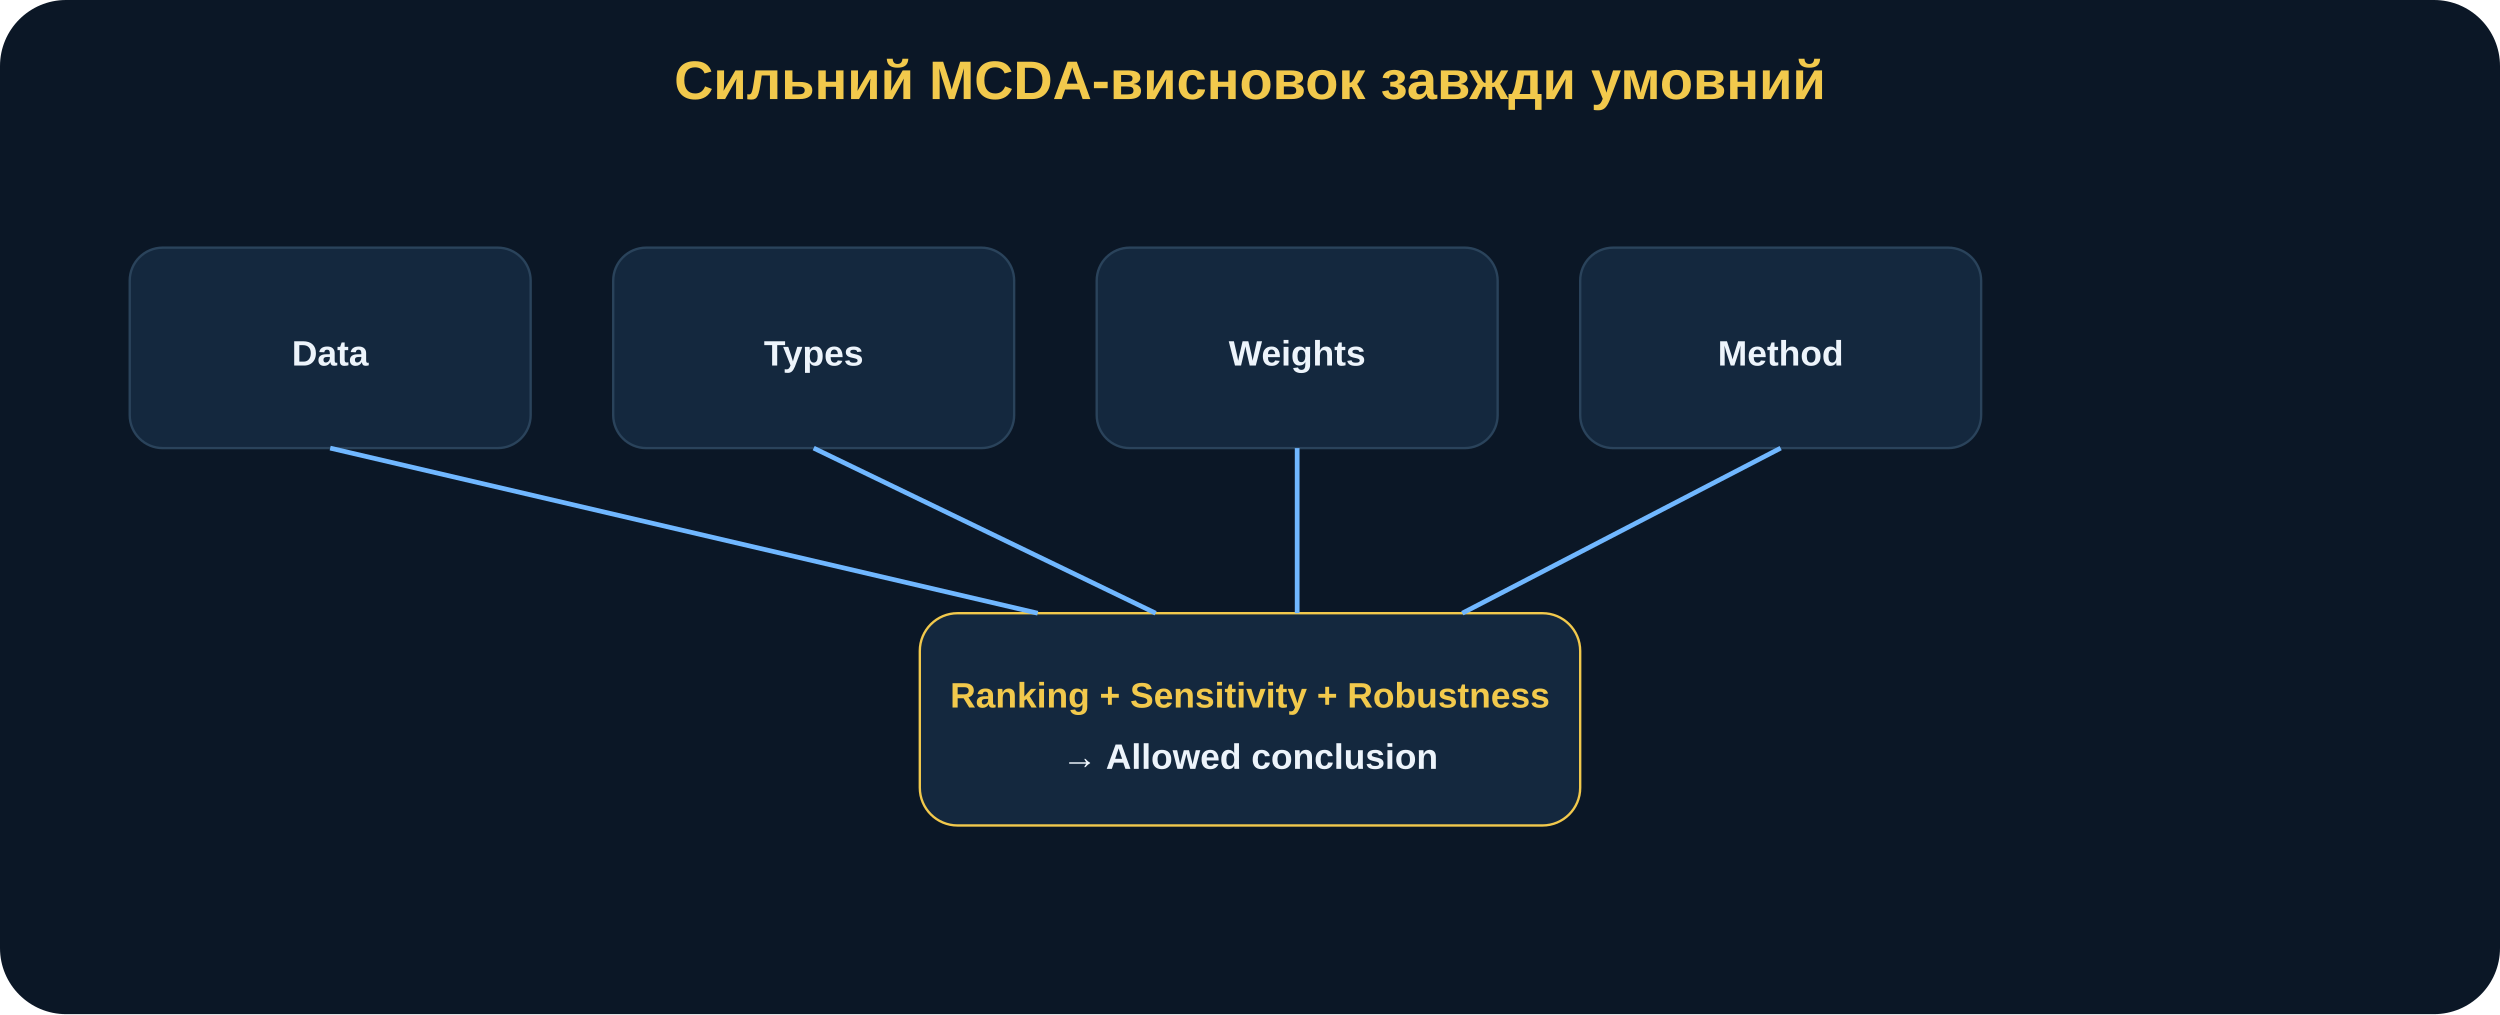
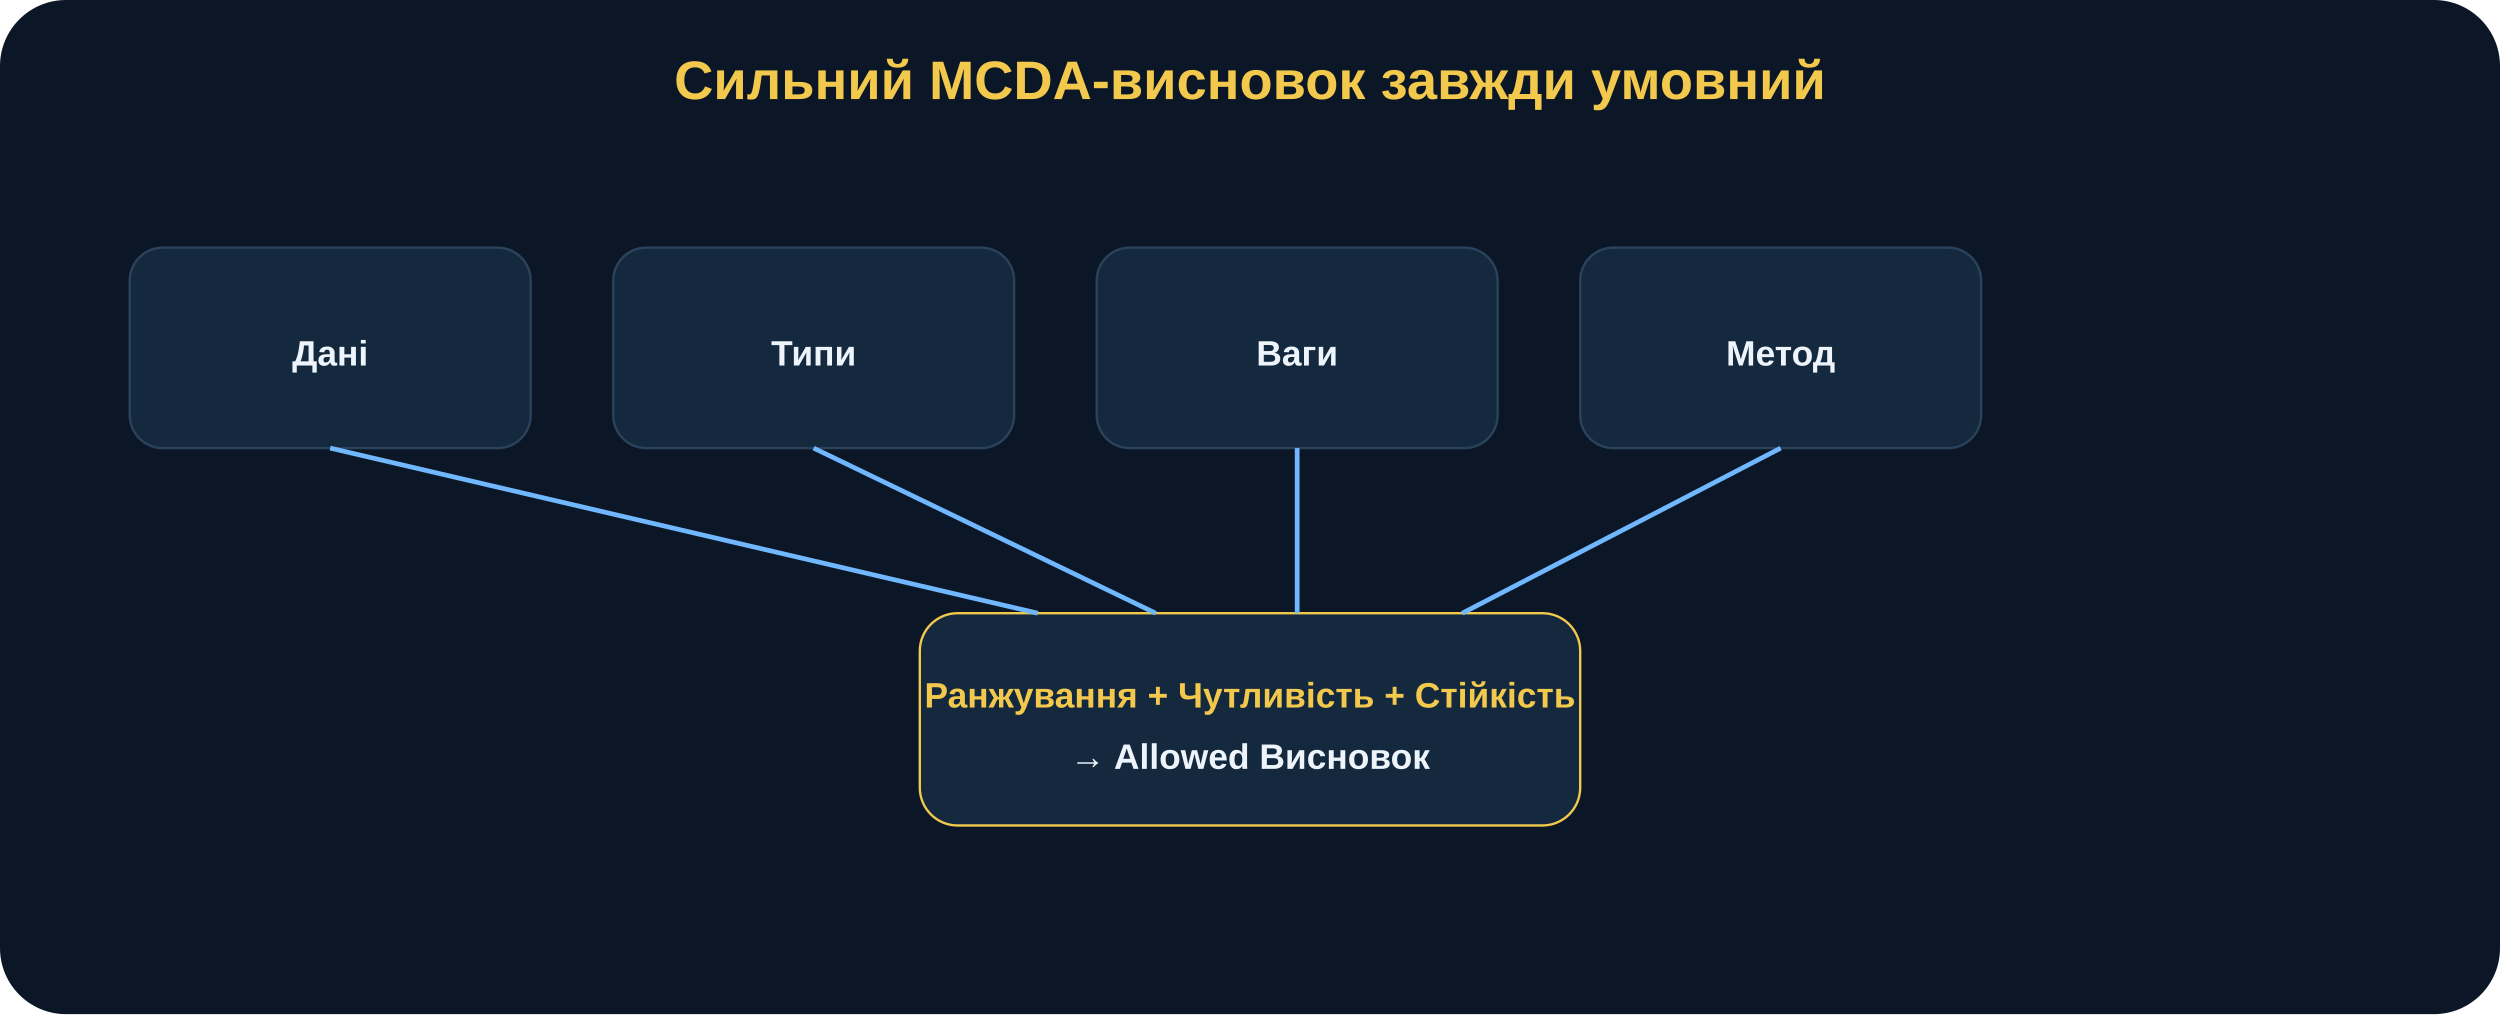
<svg xmlns="http://www.w3.org/2000/svg" viewBox="0 0 1060 430">
  <rect width="1060" height="430" rx="28" fill="#0b1726" />
  <g font-family="Arial,sans-serif">
    <text x="530" y="42" text-anchor="middle" fill="#f2c94c" font-size="23" font-weight="700">Сильний MCDA-висновок завжди умовний</text>
    <g fill="#14283e" stroke="#2a435b">
      <rect x="55" y="105" width="170" height="85" rx="14" />
      <rect x="260" y="105" width="170" height="85" rx="14" />
      <rect x="465" y="105" width="170" height="85" rx="14" />
      <rect x="670" y="105" width="170" height="85" rx="14" />
      <rect x="390" y="260" width="280" height="90" rx="16" stroke="#f2c94c" />
    </g>
    <g text-anchor="middle" font-size="15" font-weight="700">
-       <text x="140" y="155" fill="#edf4fb">Data</text>
-       <text x="345" y="155" fill="#edf4fb">Types</text>
-       <text x="550" y="155" fill="#edf4fb">Weights</text>
-       <text x="755" y="155" fill="#edf4fb">Method</text>
-       <text x="530" y="300" fill="#f2c94c">Ranking + Sensitivity + Robustness</text>
-       <text x="530" y="326" fill="#edf4fb">→ Allowed conclusion</text>
+       <text x="140" y="155" fill="#edf4fb">Дані</text>
+       <text x="345" y="155" fill="#edf4fb">Типи</text>
+       <text x="550" y="155" fill="#edf4fb">Ваги</text>
+       <text x="755" y="155" fill="#edf4fb">Метод</text>
+       <text x="530" y="300" fill="#f2c94c">Ранжування + Чутливість + Стійкість</text>
+       <text x="530" y="326" fill="#edf4fb">→ Allowed Висновок</text>
    </g>
    <g stroke="#70b7ff" stroke-width="2">
      <line x1="140" y1="190" x2="440" y2="260" />
      <line x1="345" y1="190" x2="490" y2="260" />
      <line x1="550" y1="190" x2="550" y2="260" />
      <line x1="755" y1="190" x2="620" y2="260" />
    </g>
  </g>
</svg>
